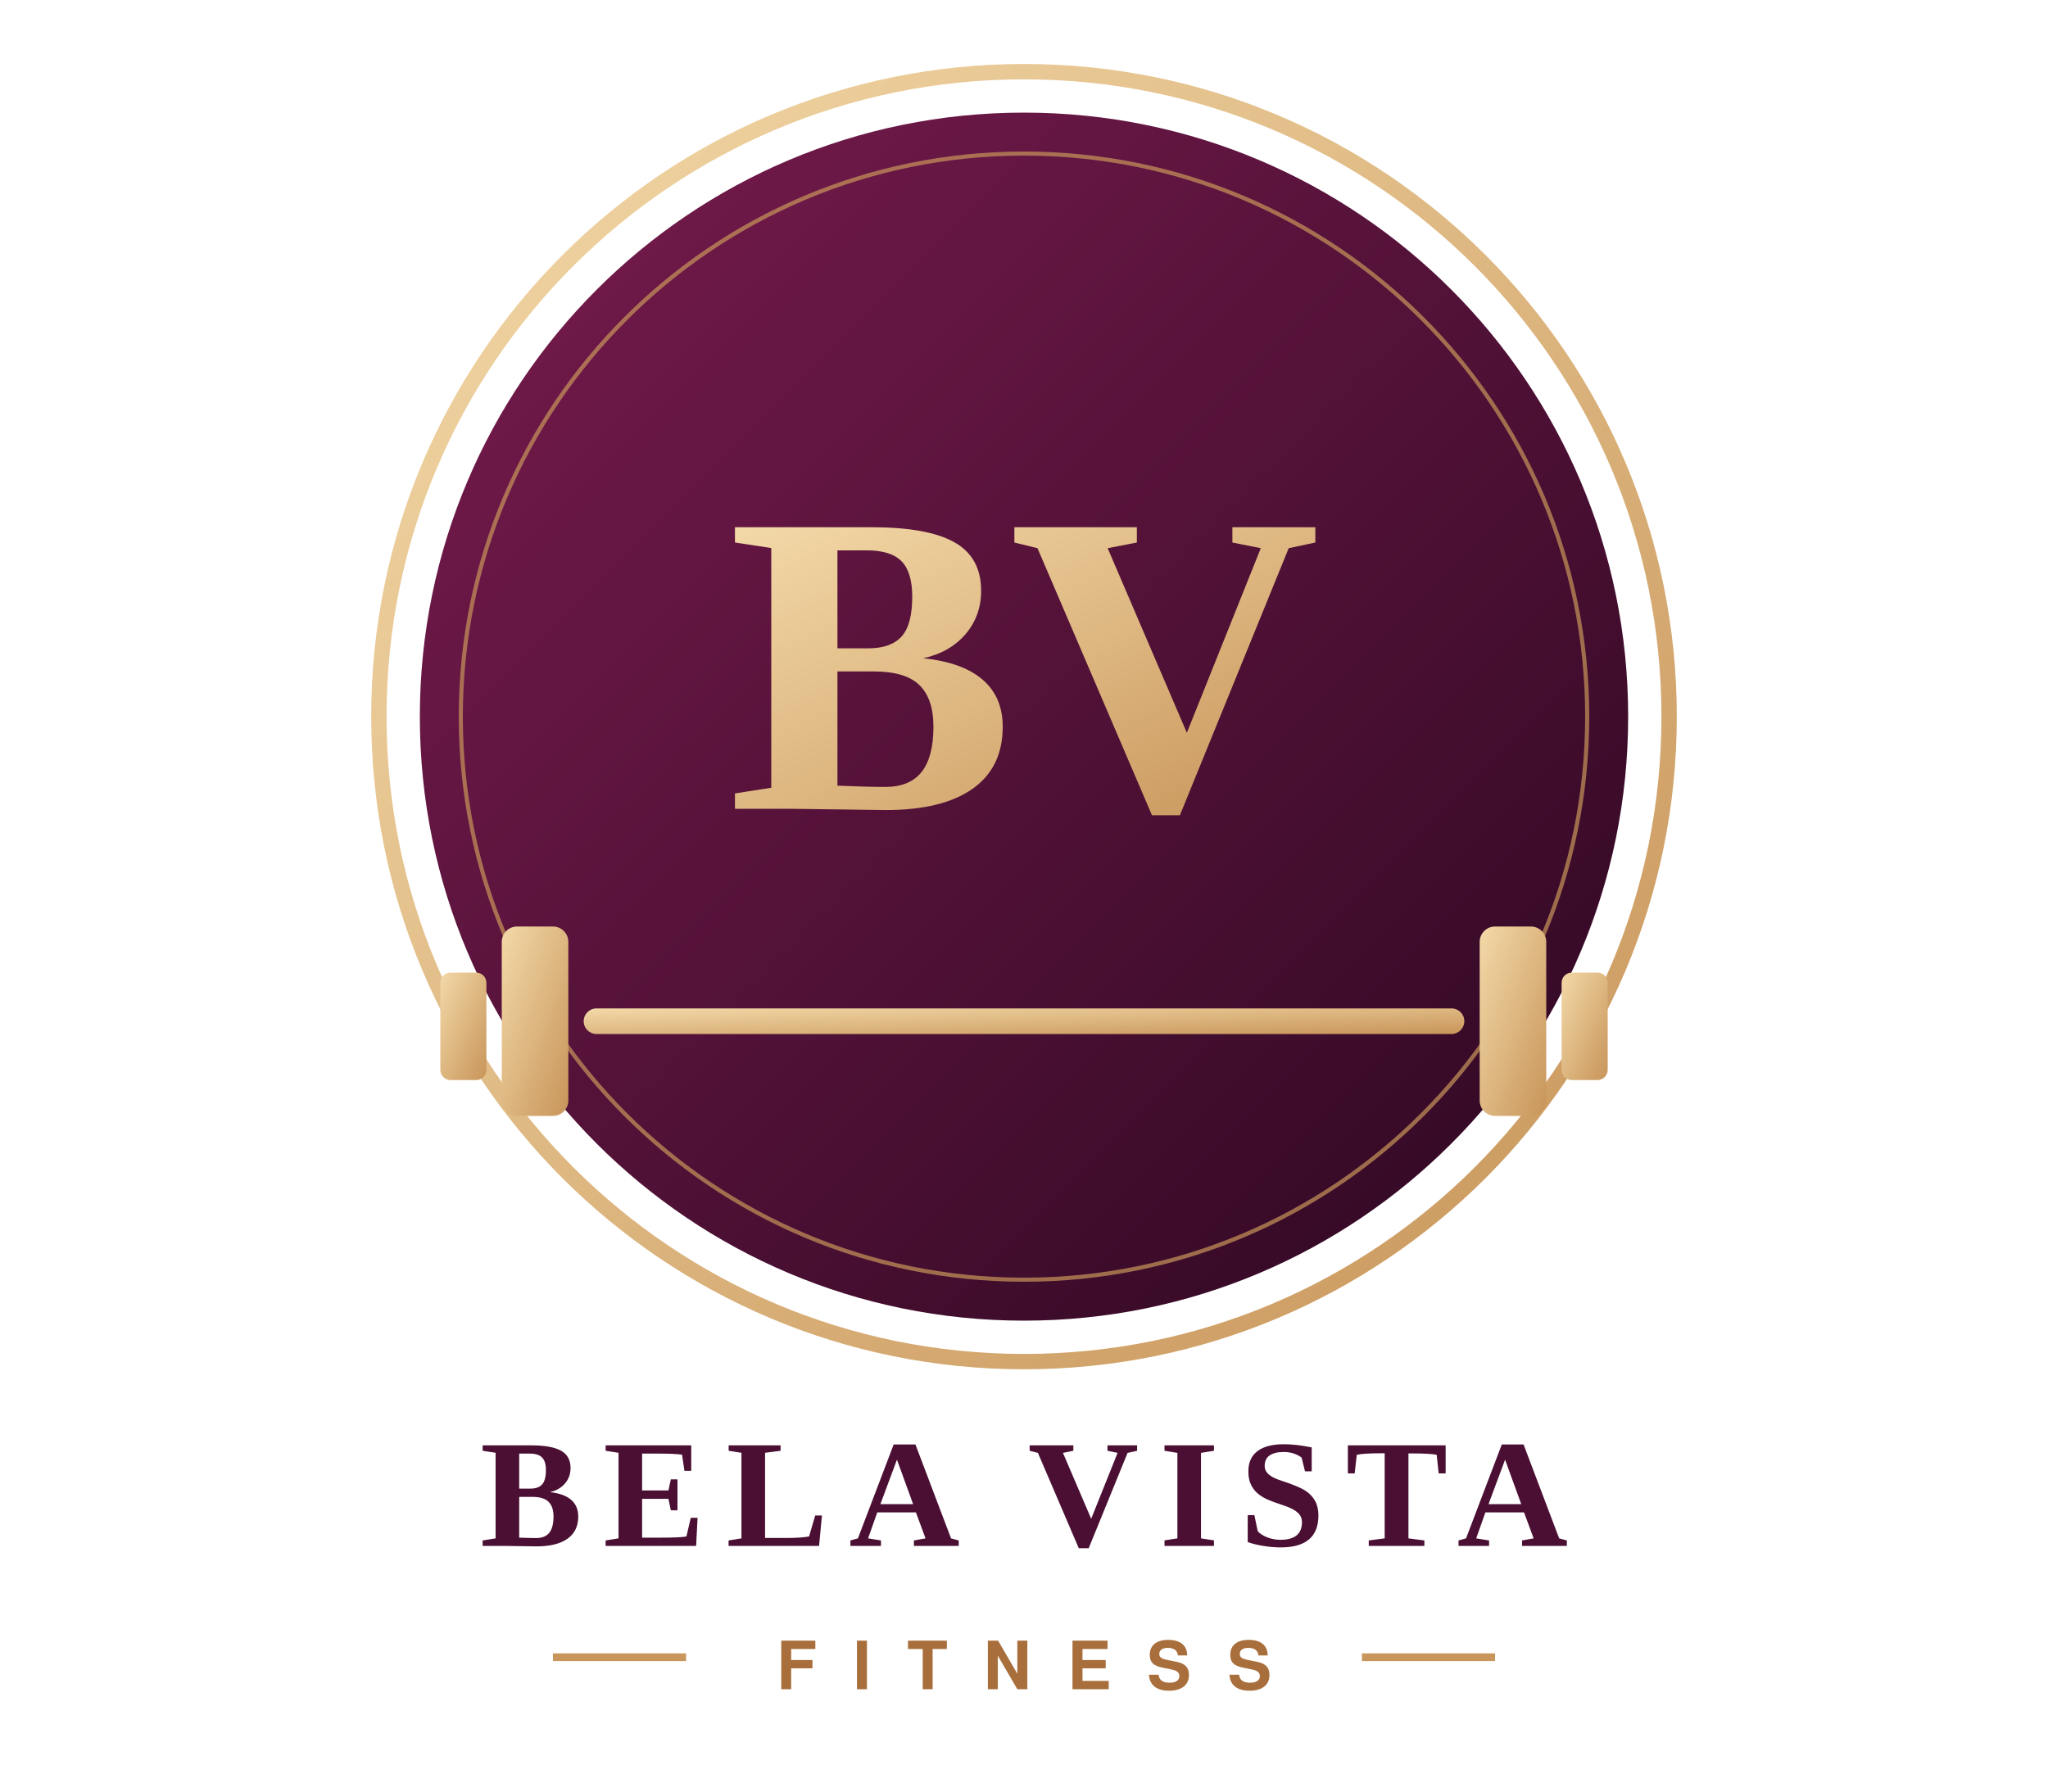
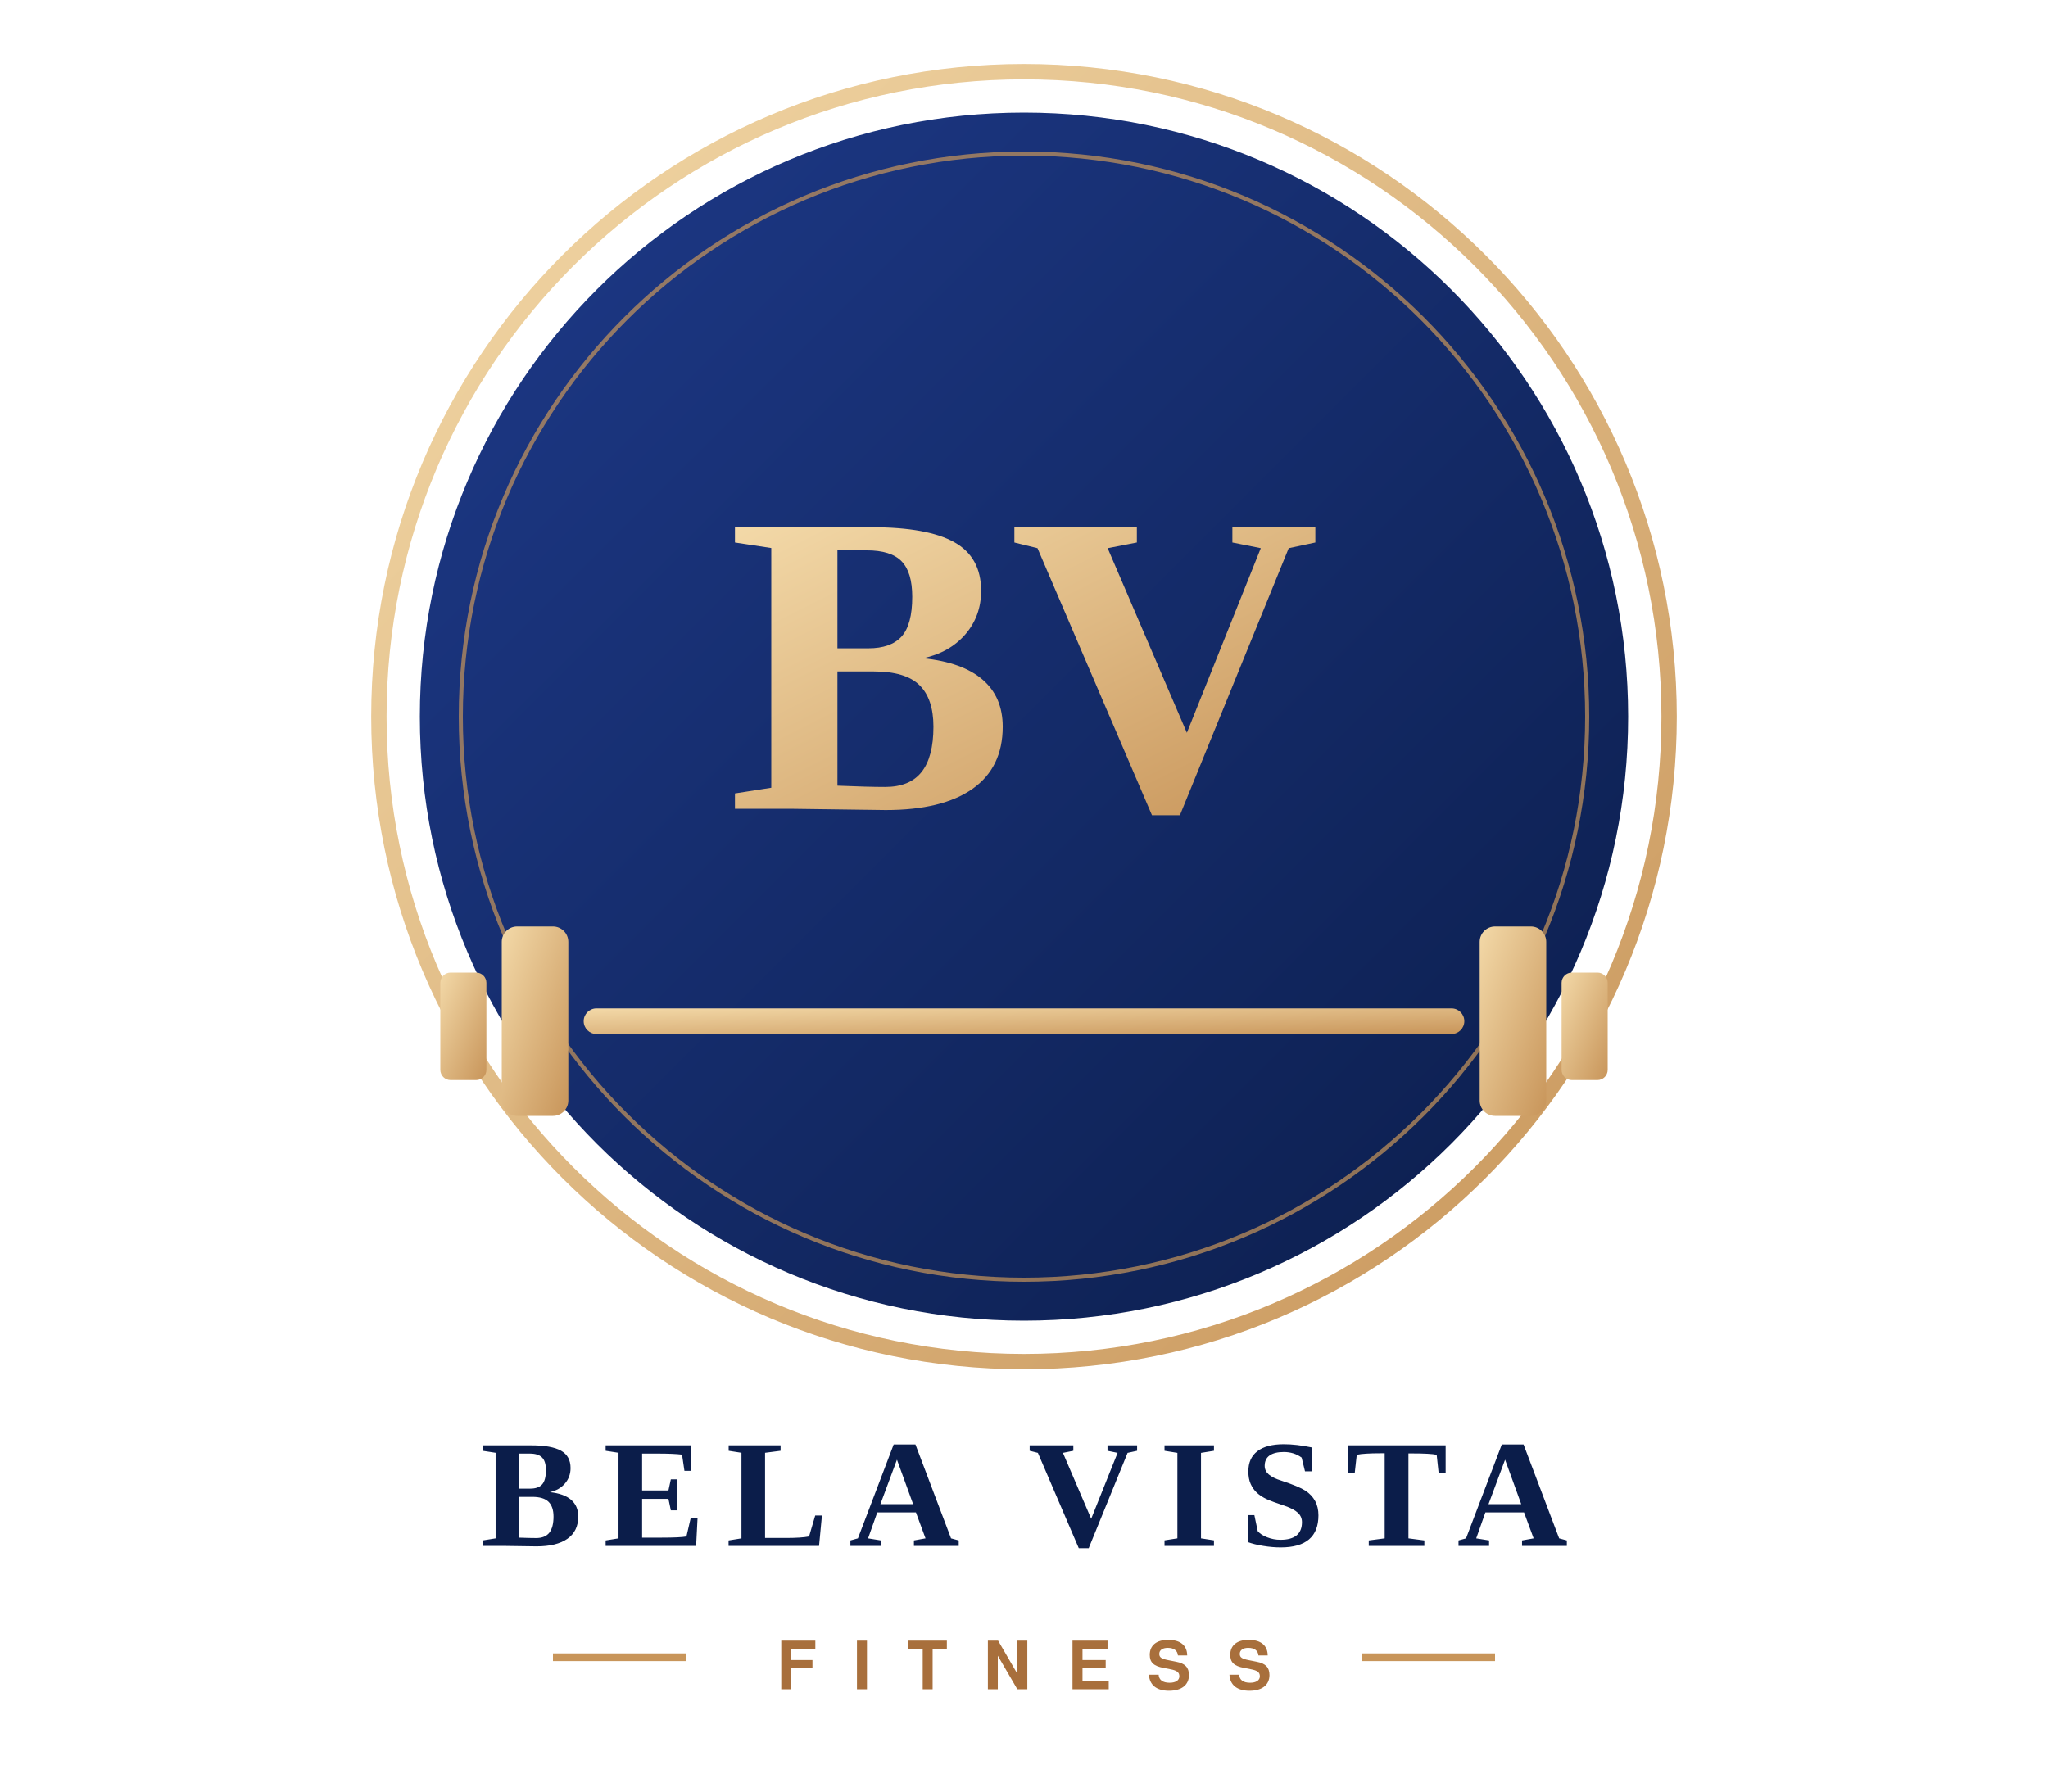
<svg xmlns="http://www.w3.org/2000/svg" viewBox="0 10 400 350" role="img" aria-label="Bela Vista Fitness">
  <defs>
    <linearGradient id="wine" x1="0" y1="0" x2="1" y2="1">
-       <stop offset="0" stop-color="#7a1c4f" />
-       <stop offset="1" stop-color="#2b0720" />
+       <stop offset="0" stop-color="#1e3a8a" />
+       <stop offset="1" stop-color="#0b1d4a" />
    </linearGradient>
    <linearGradient id="gold" x1="0" y1="0" x2="1" y2="1">
      <stop offset="0" stop-color="#f3d9a8" />
      <stop offset="1" stop-color="#c8955a" />
    </linearGradient>
  </defs>
  <circle cx="200" cy="150" r="118" fill="url(#wine)" />
  <circle cx="200" cy="150" r="126" fill="none" stroke="url(#gold)" stroke-width="3" />
  <circle cx="200" cy="150" r="110" fill="none" stroke="#c8955a" stroke-width="0.8" opacity=".7" />
  <text x="200" y="168" text-anchor="middle" font-family="Georgia, 'Times New Roman', serif" font-size="84" font-weight="700" letter-spacing="-1" fill="url(#gold)">BV</text>
  <g fill="url(#gold)">
    <rect x="114" y="207" width="172" height="5" rx="2.5" />
    <rect x="98" y="191" width="13" height="37" rx="3" />
    <rect x="86" y="200" width="9" height="21" rx="2" />
    <rect x="289" y="191" width="13" height="37" rx="3" />
    <rect x="305" y="200" width="9" height="21" rx="2" />
  </g>
-   <text x="200" y="312" text-anchor="middle" font-family="Georgia, 'Times New Roman', serif" font-size="30" font-weight="700" letter-spacing="4" fill="#4a0f33">BELA VISTA</text>
+   <text x="200" y="312" text-anchor="middle" font-family="Georgia, 'Times New Roman', serif" font-size="30" font-weight="700" letter-spacing="4" fill="#0b1d4a">BELA VISTA</text>
  <text x="200" y="340" text-anchor="middle" font-family="Helvetica, Arial, sans-serif" font-size="13" font-weight="600" letter-spacing="7" fill="#a86f3c">FITNESS</text>
  <rect x="108" y="333" width="26" height="1.5" fill="#c8955a" />
  <rect x="266" y="333" width="26" height="1.5" fill="#c8955a" />
</svg>
